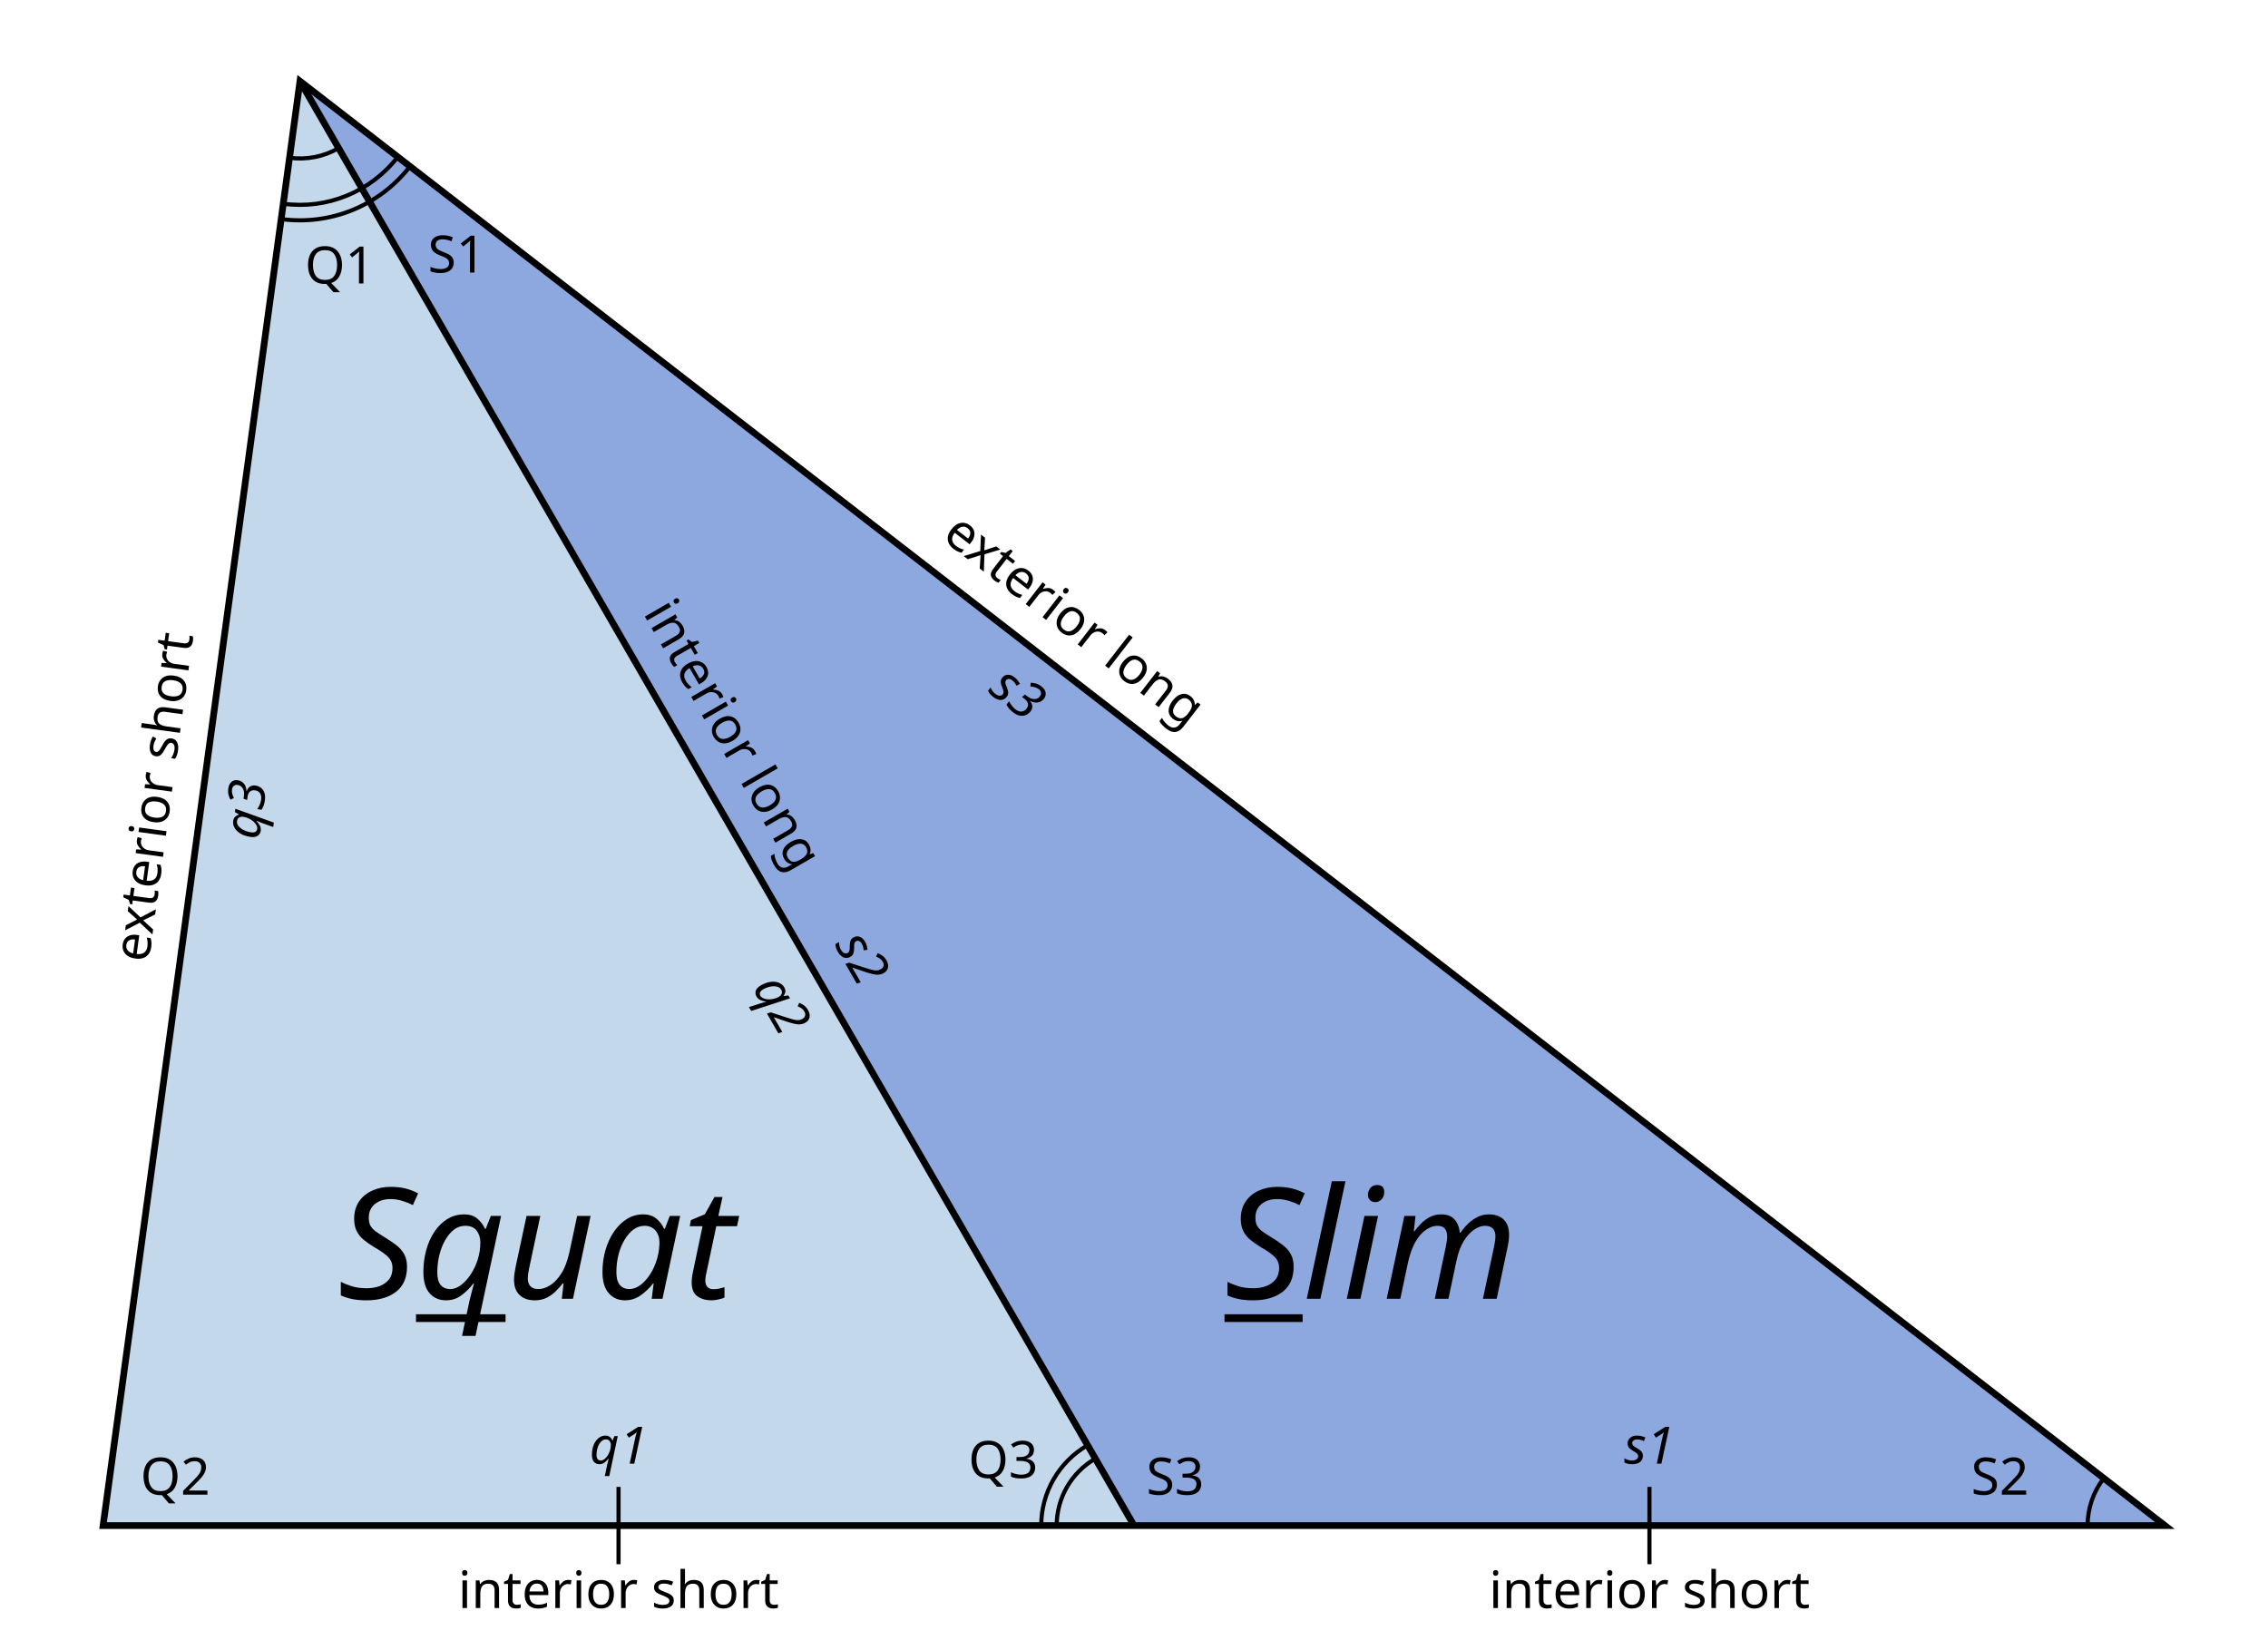
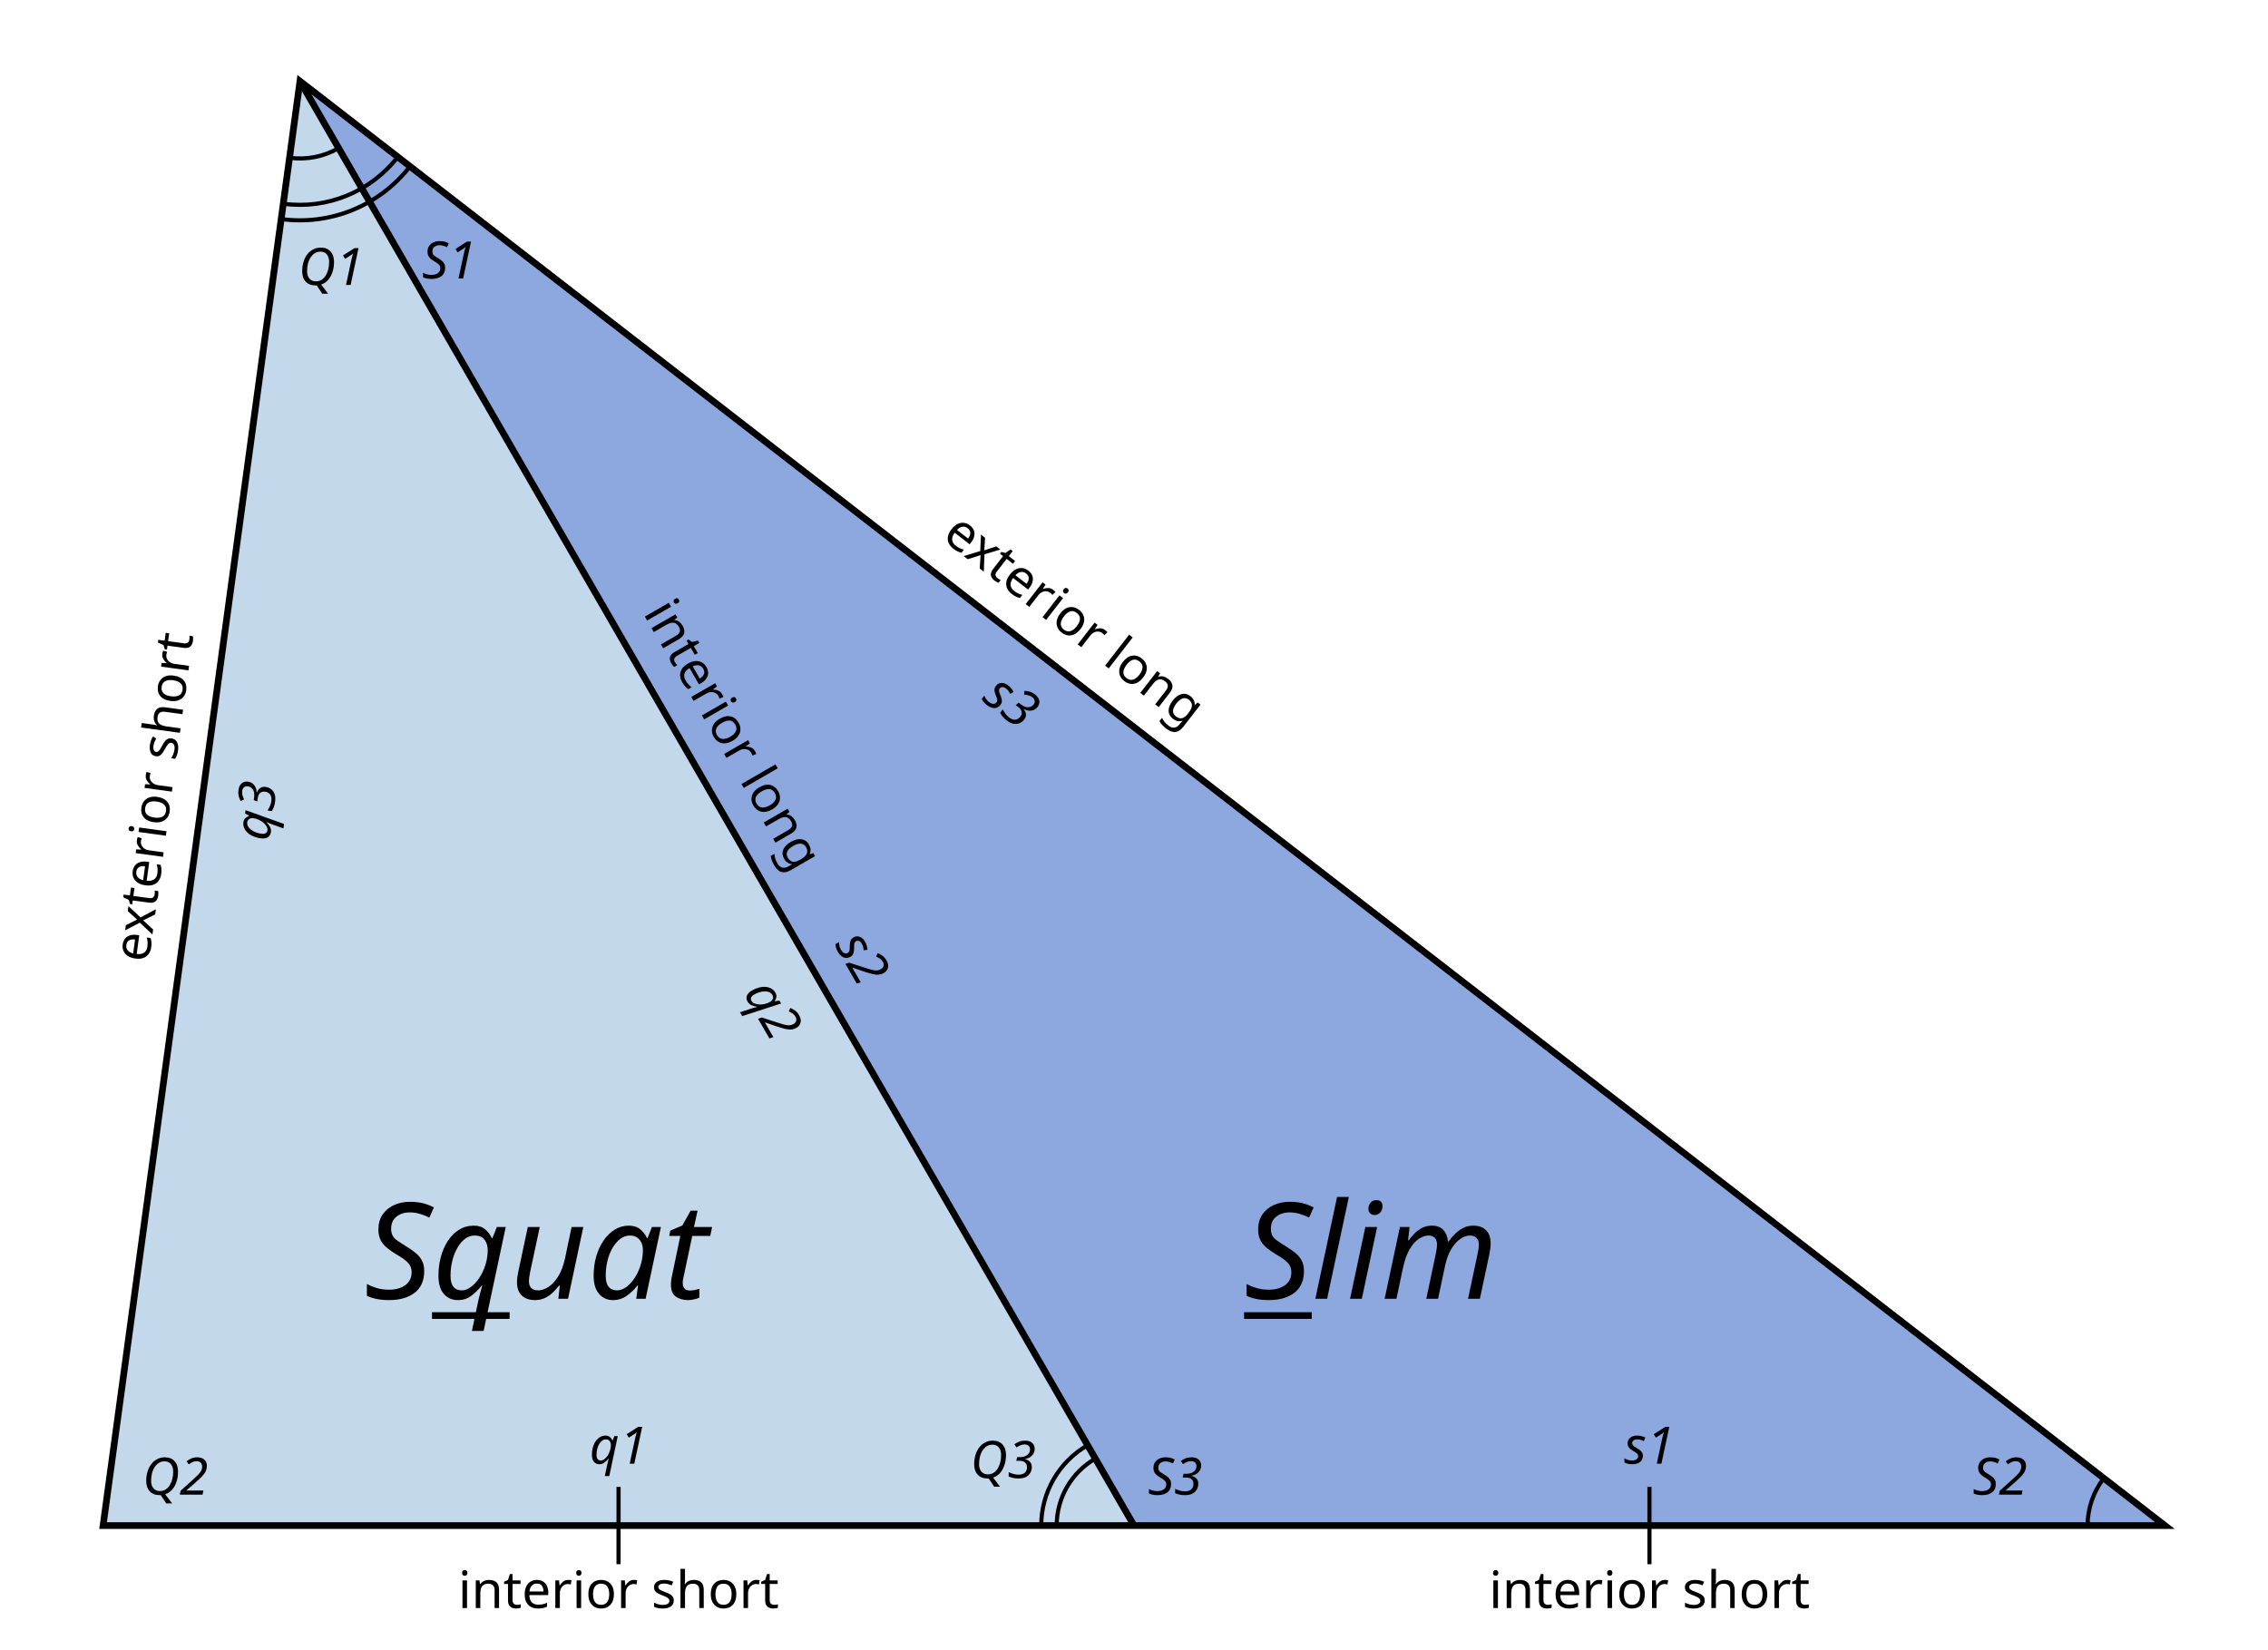
<svg xmlns="http://www.w3.org/2000/svg" style="" height="352.0" width="484.0" version="1.1">
  <polygon fill-opacity="0.7" style="" stroke-width="0px" fill="#acc8e4" points="242.0,325.6 64.016,17.323 22.0,325.6" />
  <polygon fill-opacity="0.7" style="" stroke-width="0px" fill="#5c84d0" points="242.0,325.6 64.016,17.323 462.0,325.6" />
  <polygon stroke="black" stroke-width="1.43px" points="64.016,17.323 462.0,325.6 22.0,325.6" style="" fill-opacity="0" />
  <line y1="17.323" stroke="black" stroke-width="1.43px" fill-opacity="0" x2="242.0" x1="64.016" y2="325.6" style="" />
  <path stroke="black" stroke-width="0.88px" style="" d="M 352.0 317.35 L 352.0 333.85" />
  <path stroke="black" stroke-width="0.88px" style="" d="M 132.0 317.35 L 132.0 333.85" />
  <path d="M 448.956 315.496 A 16.5,16.5 0 0,0 445.5,325.6" stroke="black" stroke-width="0.88px" style="" fill-opacity="0" />
  <path d="M 72.266 31.613 A 16.5,16.5 0 0,1 61.788,33.672" stroke="black" stroke-width="0.88px" style="" fill-opacity="0" />
  <path d="M 84.887 33.49 A 26.4,26.4 0 0,1 60.451,43.481 M 60.005 46.751 A 29.7,29.7 0 0,0 87.496,35.511" stroke="black" stroke-width="0.88px" style="" fill-opacity="0" />
  <path d="M 233.75 311.311 A 16.5,16.5 0 0,0 225.5,325.6 M 222.2 325.6 A 19.8,19.8 0 0,1 232.1,308.453" stroke="black" stroke-width="0.88px" style="" fill-opacity="0" />
-   <text font-size="11.0" transform="rotate(-82.23876 43.00813,171.4616)" text-anchor="middle" style="" y="164.862" x="43.008" font-family="verdana">exterior short</text>
-   <text font-size="11.0" transform="rotate(-82.23876 43.00813,171.4616)" text-anchor="middle" style="" y="184.662" x="43.008" font-family="verdana" font-style="italic">q3</text>
-   <text font-size="11.0" transform="rotate(37.76124 263.0081,171.4616)" text-anchor="middle" style="" y="164.862" x="212.408" font-family="verdana">exterior long</text>
-   <text font-size="11.0" transform="rotate(37.76124 263.0081,171.4616)" text-anchor="middle" style="" y="184.662" x="212.408" font-family="verdana" font-style="italic">s3</text>
-   <text font-size="11.0" transform="rotate(60 153.0081,171.4616)" text-anchor="middle" style="" y="164.862" x="142.008" font-family="verdana">interior long</text>
-   <text font-size="11.0" transform="rotate(60 153.0081,171.4616)" text-anchor="middle" style="" y="184.662" x="197.008" font-family="verdana" font-style="italic">q2</text>
-   <text font-size="11.0" transform="rotate(60 153.0081,171.4616)" text-anchor="middle" style="" y="164.862" x="197.008" font-family="verdana" font-style="italic">s2</text>
-   <text font-size="11.0" style="" y="343.2" x="352.0" font-family="verdana" transform="rotate(0 352.0,325.6)" text-anchor="middle">interior short</text>
-   <text font-size="11.0" style="" y="343.2" x="132.0" font-family="verdana" transform="rotate(0 132.0,325.6)" text-anchor="middle">interior short</text>
-   <text font-size="11.0" transform="rotate(0 132.0,325.6)" text-anchor="middle" style="" y="312.4" x="132.0" font-family="verdana" font-style="italic">q1</text>
-   <text font-size="11.0" transform="rotate(0 352.0,325.6)" text-anchor="middle" style="" y="312.4" x="352.0" font-family="verdana" font-style="italic">s1</text>
-   <text font-size="11.0" style="" text-anchor="middle" y="60.497" x="72.502" font-family="verdana">Q1</text>
-   <text font-size="11.0" style="" text-anchor="middle" y="319.0" x="37.4" font-family="verdana">Q2</text>
-   <text font-size="11.0" style="" text-anchor="middle" y="58.171" x="97.473" font-family="verdana">S1</text>
-   <text font-size="11.0" style="" text-anchor="middle" y="315.442" x="214.091" font-family="verdana">Q3</text>
-   <text font-size="11.0" style="" text-anchor="middle" y="319.0" x="426.8" font-family="verdana">S2</text>
-   <text font-size="11.0" style="" text-anchor="middle" y="319.0" x="250.8" font-family="verdana">S3</text>
-   <text font-size="33.0" transform="rotate(0 132.0,325.6)" text-anchor="middle" style="" y="277.2" x="114.4" font-family="verdana" font-style="italic">S<tspan text-decoration="underline">q</tspan>uat</text>
-   <text font-size="33.0" transform="rotate(0 352.0,325.6)" text-anchor="middle" style="" y="277.2" x="292.6" font-family="verdana" font-style="italic">
+   <text style="font-size:11.0;font-family:sinkinsans;font-style:normal" y="164.862" x="43.008" transform="rotate(-82.23876 43.00813,171.4616)" text-anchor="middle">exterior short</text>
+   <text style="font-size:11.0;font-family:sinkinsans;font-style:italic" y="186.862" x="43.008" transform="rotate(-82.23876 43.00813,171.4616)" text-anchor="middle">q3</text>
+   <text style="font-size:11.0;font-family:sinkinsans;font-style:normal" y="164.862" x="212.408" transform="rotate(37.76124 263.0081,171.4616)" text-anchor="middle">exterior long</text>
+   <text style="font-size:11.0;font-family:sinkinsans;font-style:italic" y="186.862" x="212.408" transform="rotate(37.76124 263.0081,171.4616)" text-anchor="middle">s3</text>
+   <text style="font-size:11.0;font-family:sinkinsans;font-style:normal" y="164.862" x="142.008" transform="rotate(60 153.0081,171.4616)" text-anchor="middle">interior long</text>
+   <text style="font-size:11.0;font-family:sinkinsans;font-style:italic" y="186.862" x="197.008" transform="rotate(60 153.0081,171.4616)" text-anchor="middle">q2</text>
+   <text style="font-size:11.0;font-family:sinkinsans;font-style:italic" y="164.862" x="197.008" transform="rotate(60 153.0081,171.4616)" text-anchor="middle">s2</text>
+   <text style="font-size:11.0;font-family:sinkinsans;font-style:normal" y="343.2" x="352.0" transform="rotate(0 352.0,325.6)" text-anchor="middle">interior short</text>
+   <text style="font-size:11.0;font-family:sinkinsans;font-style:normal" y="343.2" x="132.0" transform="rotate(0 132.0,325.6)" text-anchor="middle">interior short</text>
+   <text style="font-size:11.0;font-family:sinkinsans;font-style:italic" y="312.4" x="132.0" transform="rotate(0 132.0,325.6)" text-anchor="middle">q1</text>
+   <text style="font-size:11.0;font-family:sinkinsans;font-style:italic" y="312.4" x="352.0" transform="rotate(0 352.0,325.6)" text-anchor="middle">s1</text>
+   <text style="font-size:11.0;font-family:sinkinsans;font-style:italic" y="60.815" x="70.686" text-anchor="middle">Q1</text>
+   <text style="font-size:11.0;font-family:sinkinsans;font-style:italic" y="319.0" x="37.4" text-anchor="middle">Q2</text>
+   <text style="font-size:11.0;font-family:sinkinsans;font-style:italic" y="59.425" x="95.88" text-anchor="middle">S1</text>
+   <text style="font-size:11.0;font-family:sinkinsans;font-style:italic" y="315.442" x="214.091" text-anchor="middle">Q3</text>
+   <text style="font-size:11.0;font-family:sinkinsans;font-style:italic" y="319.0" x="426.8" text-anchor="middle">S2</text>
+   <text style="font-size:11.0;font-family:sinkinsans;font-style:italic" y="319.0" x="250.8" text-anchor="middle">S3</text>
+   <text style="font-size:28.6;font-family:sinkinsans;font-style:italic" y="277.2" x="114.4" transform="rotate(0 132.0,325.6)" text-anchor="middle">S<tspan text-decoration="underline">q</tspan>uat</text>
+   <text style="font-size:28.6;font-family:sinkinsans;font-style:italic" y="277.2" x="292.6" transform="rotate(0 352.0,325.6)" text-anchor="middle">
    <tspan text-decoration="underline">S</tspan>lim</text>
</svg>
